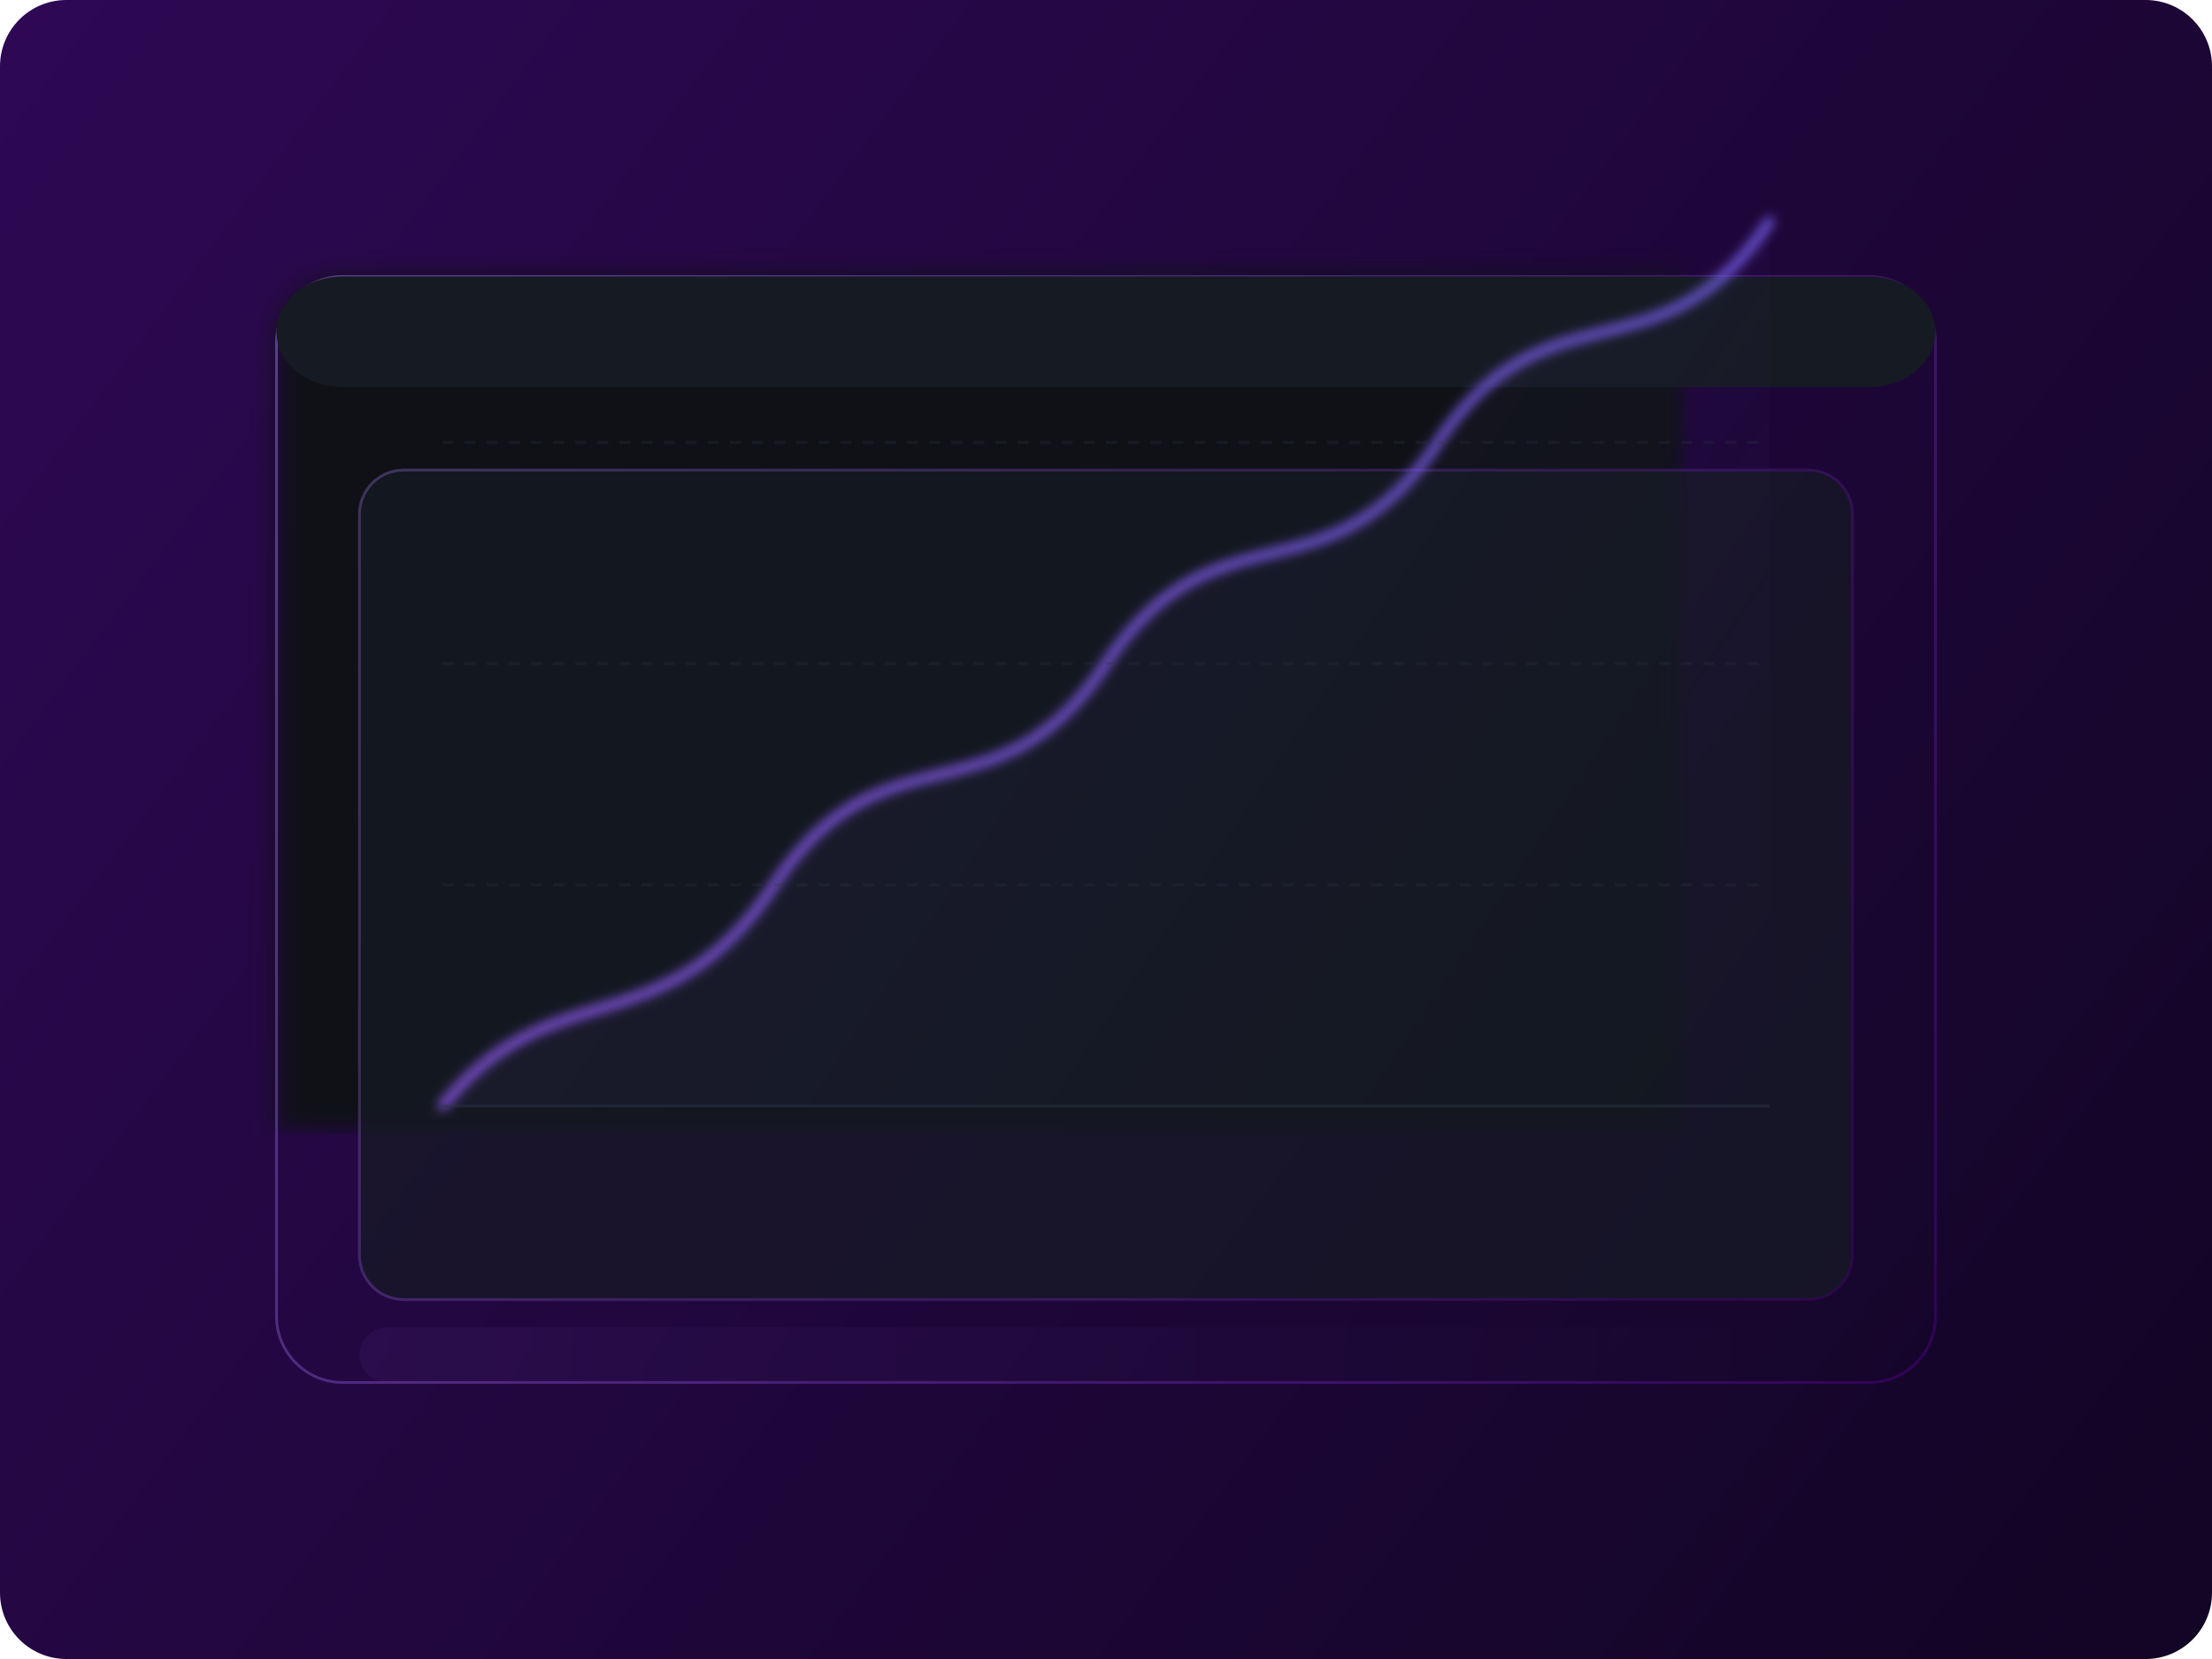
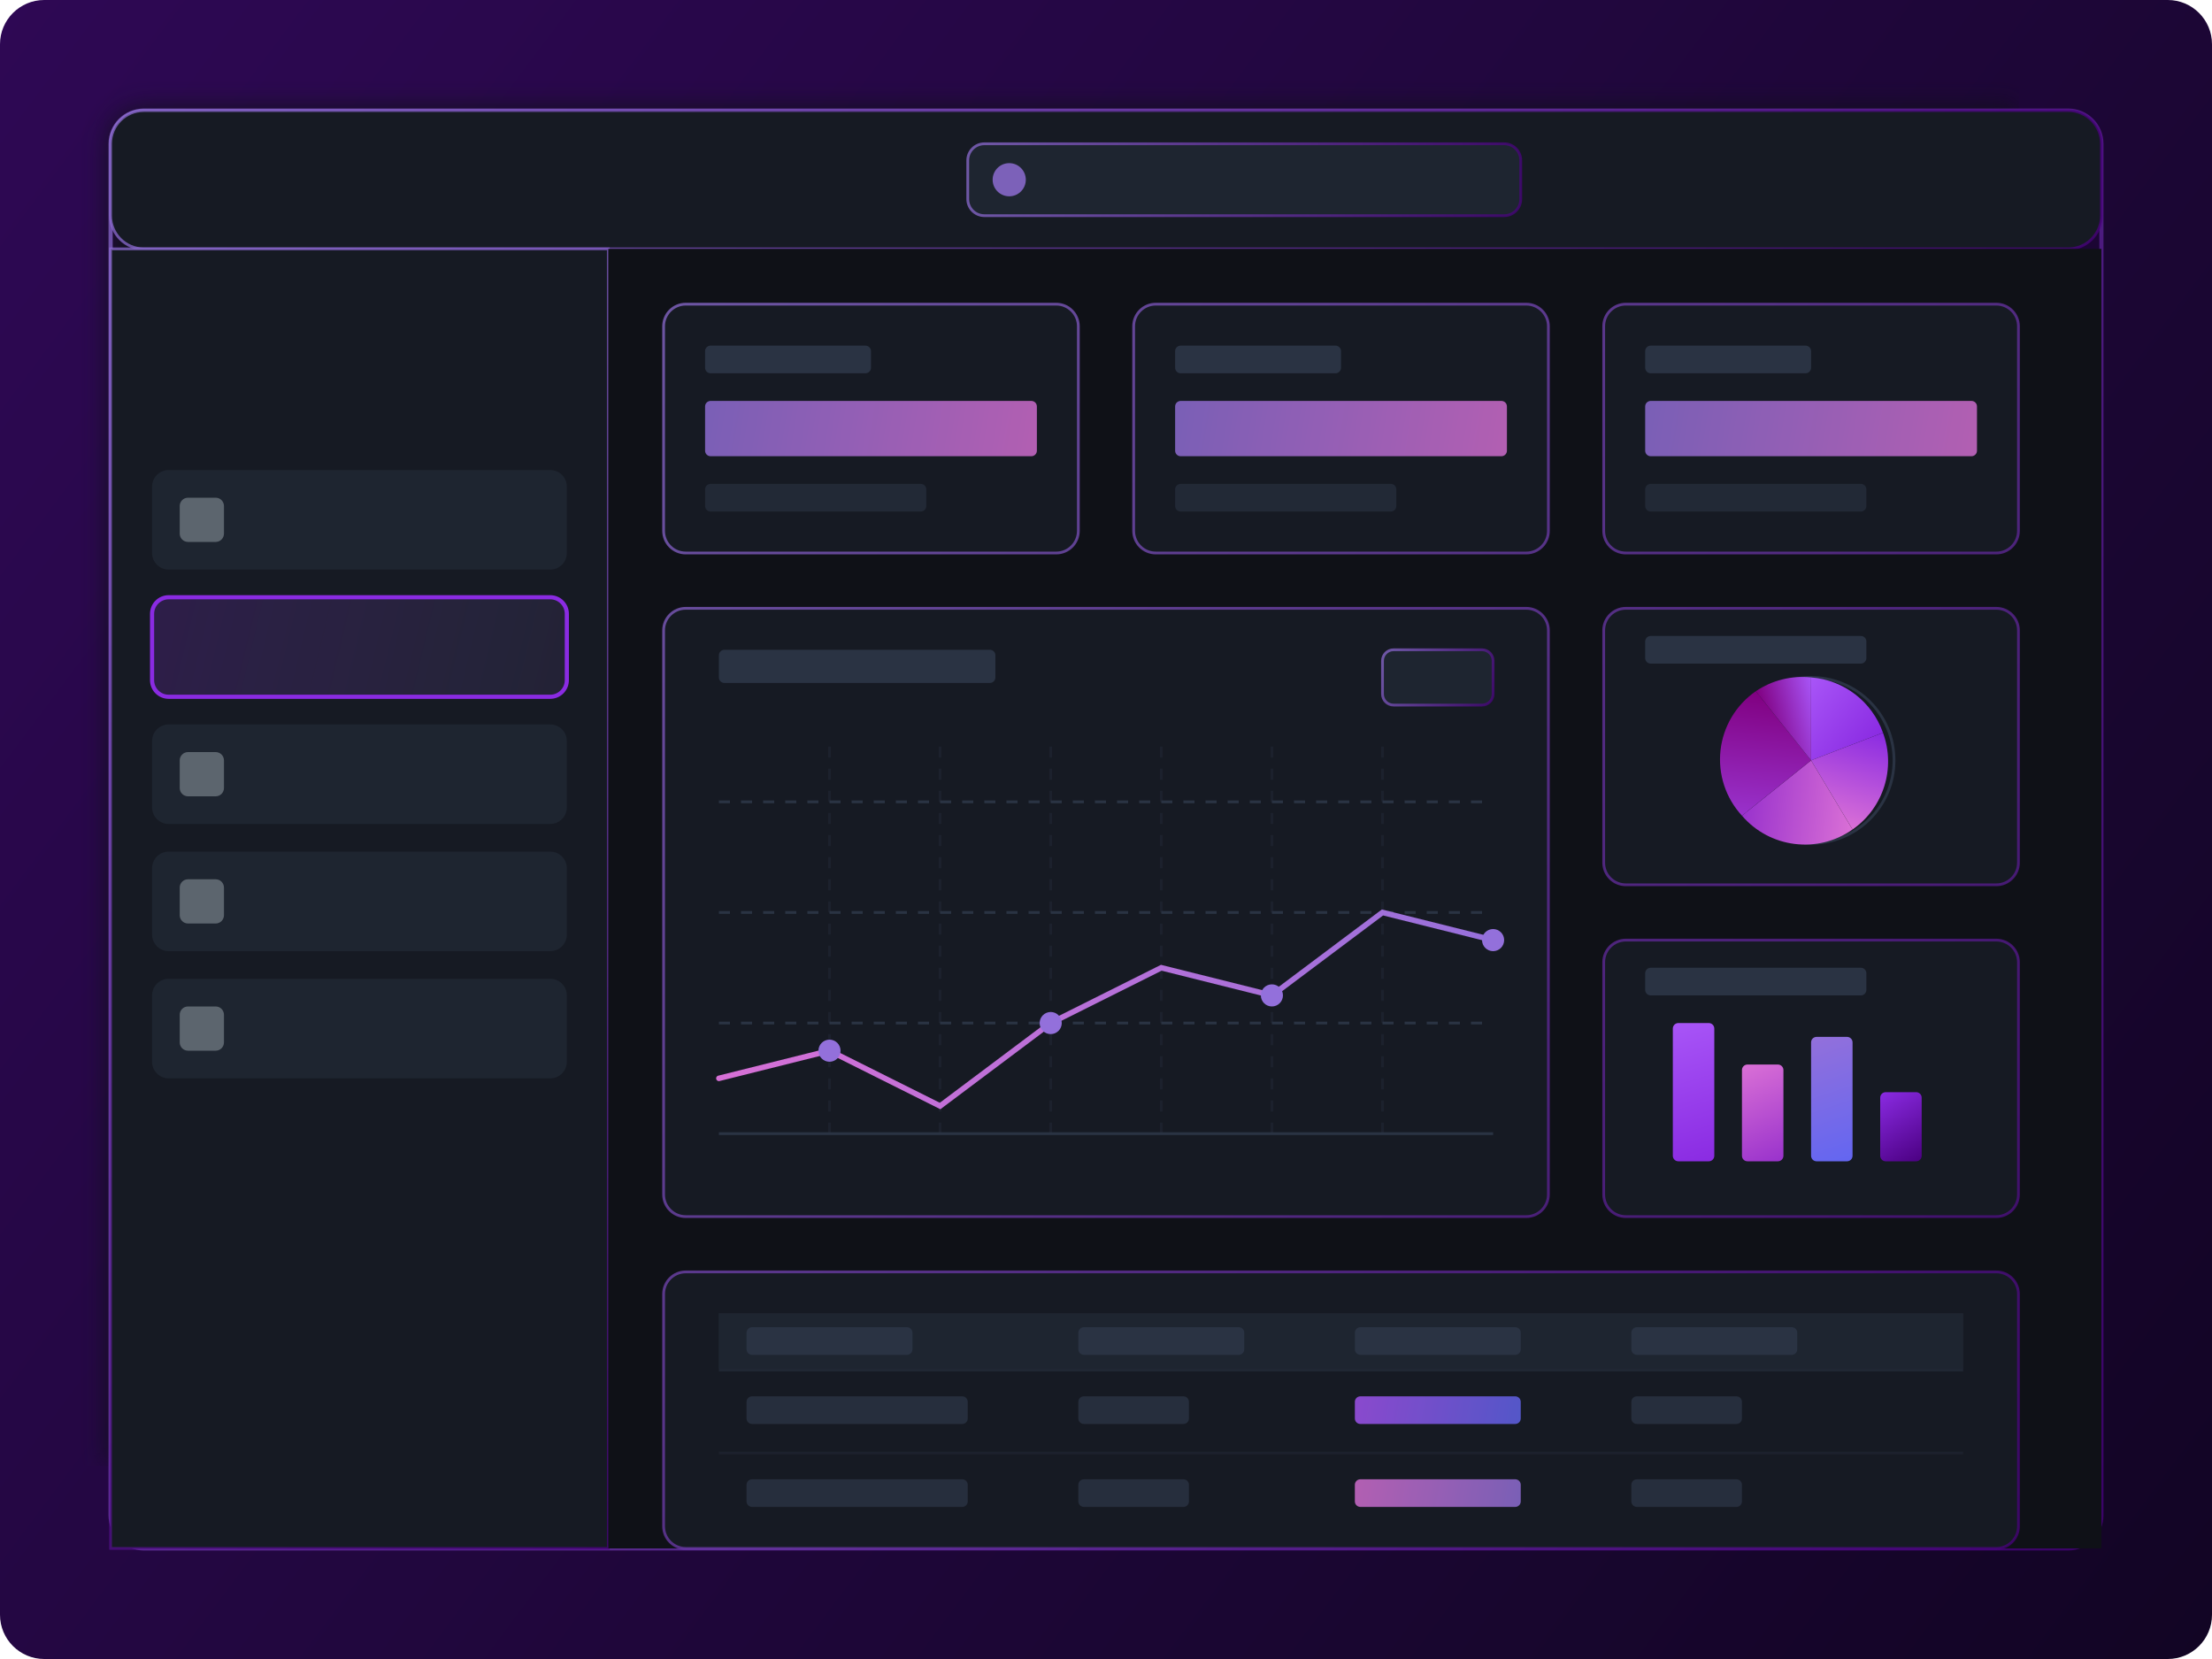
<svg xmlns="http://www.w3.org/2000/svg" width="800" height="600" viewBox="0 0 800 600" fill="none">
-   <rect width="800" height="600" rx="24" fill="url(#bg_gradient)" />
-   <rect x="100" y="100" width="600" height="400" rx="24" fill="#0F1117" filter="url(#container_glow)" />
-   <rect x="100" y="100" width="600" height="400" rx="24" stroke="url(#container_stroke)" stroke-width="1" />
-   <rect x="100" y="100" width="600" height="40" rx="24" fill="#161A23" />
-   <circle cx="125" cy="120" r="6" fill="#FF5F57" filter="url(#small_glow)" />
-   <circle cx="145" cy="120" r="6" fill="#FEBC2E" filter="url(#small_glow)" />
-   <circle cx="165" cy="120" r="6" fill="#28C840" filter="url(#small_glow)" />
-   <rect x="130" y="170" width="540" height="300" rx="16" fill="#161A23" stroke="url(#card_stroke)" stroke-width="1" opacity="0.7" />
-   <path d="M160 400 C200 350, 240 380, 280 320 C320 260, 360 300, 400 240 C440 180, 480 220, 520 160 C560 100, 600 140, 640 80" stroke="url(#chart_line_gradient)" stroke-width="3" stroke-linecap="round" filter="url(#line_glow)" fill="none" />
-   <path d="M160 400 C200 350, 240 380, 280 320 C320 260, 360 300, 400 240 C440 180, 480 220, 520 160 C560 100, 600 140, 640 80 L640 400 L160 400 Z" fill="url(#chart_area_gradient)" opacity="0.15" />
-   <line x1="160" y1="320" x2="640" y2="320" stroke="#2A3343" stroke-width="1" stroke-dasharray="4 4" opacity="0.3" />
-   <line x1="160" y1="240" x2="640" y2="240" stroke="#2A3343" stroke-width="1" stroke-dasharray="4 4" opacity="0.3" />
-   <line x1="160" y1="160" x2="640" y2="160" stroke="#2A3343" stroke-width="1" stroke-dasharray="4 4" opacity="0.3" />
-   <line x1="160" y1="400" x2="640" y2="400" stroke="#2A3343" stroke-width="1" opacity="0.5" />
-   <circle cx="280" cy="320" r="6" fill="url(#point_gradient)" filter="url(#small_glow)" />
-   <circle cx="400" cy="240" r="6" fill="url(#point_gradient)" filter="url(#small_glow)" />
-   <circle cx="520" cy="160" r="6" fill="url(#point_gradient)" filter="url(#small_glow)" />
-   <rect x="130" y="480" width="540" height="20" rx="10" fill="url(#reflection_gradient)" opacity="0.2" />
+   <rect width="800" height="600" rx="16" fill="url(#bg_gradient)" />
+   <rect x="40" y="40" width="720" height="520" rx="12" fill="#0F1117" filter="url(#container_glow)" />
+   <rect x="40" y="40" width="720" height="520" rx="12" stroke="url(#container_stroke)" stroke-width="1.5" />
+   <rect x="40" y="40" width="720" height="50" rx="12" fill="#161A23" />
+   <rect x="40" y="40" width="720" height="50" rx="12" stroke="url(#nav_stroke)" stroke-width="1" />
+   <circle cx="65" cy="65" r="6" fill="#FF5F57" filter="url(#small_glow)" />
+   <circle cx="85" cy="65" r="6" fill="#FEBC2E" filter="url(#small_glow)" />
+   <circle cx="105" cy="65" r="6" fill="#28C840" filter="url(#small_glow)" />
+   <rect x="350" y="52" width="200" height="26" rx="6" fill="#1E2530" stroke="url(#search_stroke)" stroke-width="1" />
+   <circle cx="365" cy="65" r="6" fill="#9370DB" opacity="0.8" />
+   <circle cx="730" cy="65" r="12" fill="url(#profile_gradient)" filter="url(#small_glow)" />
+   <rect x="40" y="90" width="180" height="470" rx="0" fill="#161A23" />
+   <rect x="40" y="90" width="180" height="470" rx="0" stroke="url(#sidebar_stroke)" stroke-width="1" />
+   <rect x="70" y="110" width="120" height="30" rx="6" fill="url(#logo_gradient)" filter="url(#small_glow)" />
+   <rect x="55" y="170" width="150" height="36" rx="6" fill="#1E2530" />
+   <rect x="55" y="216" width="150" height="36" rx="6" fill="url(#active_item_gradient)" stroke="#8A2BE2" stroke-width="1.5" />
+   <rect x="55" y="262" width="150" height="36" rx="6" fill="#1E2530" />
+   <rect x="55" y="308" width="150" height="36" rx="6" fill="#1E2530" />
+   <rect x="55" y="354" width="150" height="36" rx="6" fill="#1E2530" />
+   <rect x="65" y="180" width="16" height="16" rx="3" fill="#6C757D" opacity="0.8" />
+   <rect x="65" y="226" width="16" height="16" rx="3" fill="#9370DB" filter="url(#small_glow)" />
+   <rect x="65" y="272" width="16" height="16" rx="3" fill="#6C757D" opacity="0.8" />
+   <rect x="65" y="318" width="16" height="16" rx="3" fill="#6C757D" opacity="0.8" />
+   <rect x="65" y="364" width="16" height="16" rx="3" fill="#6C757D" opacity="0.8" />
+   <rect x="220" y="90" width="540" height="470" rx="0" fill="#0F1117" />
+   <rect x="240" y="110" width="150" height="90" rx="8" fill="#161A23" stroke="url(#card_stroke)" stroke-width="1" />
+   <rect x="410" y="110" width="150" height="90" rx="8" fill="#161A23" stroke="url(#card_stroke)" stroke-width="1" />
+   <rect x="580" y="110" width="150" height="90" rx="8" fill="#161A23" stroke="url(#card_stroke)" stroke-width="1" />
+   <rect x="255" y="125" width="60" height="10" rx="2" fill="#2A3343" />
+   <rect x="255" y="145" width="120" height="20" rx="2" fill="url(#kpi1_gradient)" opacity="0.8" />
+   <rect x="255" y="175" width="80" height="10" rx="2" fill="#2A3343" opacity="0.6" />
+   <rect x="425" y="125" width="60" height="10" rx="2" fill="#2A3343" />
+   <rect x="425" y="145" width="120" height="20" rx="2" fill="url(#kpi2_gradient)" opacity="0.8" />
+   <rect x="425" y="175" width="80" height="10" rx="2" fill="#2A3343" opacity="0.6" />
+   <rect x="595" y="125" width="60" height="10" rx="2" fill="#2A3343" />
+   <rect x="595" y="145" width="120" height="20" rx="2" fill="url(#kpi3_gradient)" opacity="0.8" />
+   <rect x="595" y="175" width="80" height="10" rx="2" fill="#2A3343" opacity="0.6" />
+   <rect x="240" y="220" width="320" height="220" rx="8" fill="#161A23" stroke="url(#card_stroke)" stroke-width="1" />
+   <rect x="260" y="235" width="100" height="12" rx="2" fill="#2A3343" />
+   <rect x="500" y="235" width="40" height="20" rx="4" fill="#1E2530" stroke="url(#button_stroke)" stroke-width="1" />
+   <line x1="260" y1="290" x2="540" y2="290" stroke="#2A3343" stroke-width="1" stroke-dasharray="4 4" />
+   <line x1="260" y1="330" x2="540" y2="330" stroke="#2A3343" stroke-width="1" stroke-dasharray="4 4" />
+   <line x1="260" y1="370" x2="540" y2="370" stroke="#2A3343" stroke-width="1" stroke-dasharray="4 4" />
+   <line x1="260" y1="410" x2="540" y2="410" stroke="#2A3343" stroke-width="1" />
+   <line x1="300" y1="270" x2="300" y2="410" stroke="#2A3343" stroke-width="1" stroke-dasharray="4 4" opacity="0.3" />
+   <line x1="340" y1="270" x2="340" y2="410" stroke="#2A3343" stroke-width="1" stroke-dasharray="4 4" opacity="0.3" />
+   <line x1="380" y1="270" x2="380" y2="410" stroke="#2A3343" stroke-width="1" stroke-dasharray="4 4" opacity="0.3" />
+   <line x1="420" y1="270" x2="420" y2="410" stroke="#2A3343" stroke-width="1" stroke-dasharray="4 4" opacity="0.3" />
+   <line x1="460" y1="270" x2="460" y2="410" stroke="#2A3343" stroke-width="1" stroke-dasharray="4 4" opacity="0.3" />
+   <line x1="500" y1="270" x2="500" y2="410" stroke="#2A3343" stroke-width="1" stroke-dasharray="4 4" opacity="0.3" />
+   <path d="M260 370 L300 350 L340 380 L380 330 L420 310 L460 290 L500 270 L540 290" stroke="url(#chart_line1_gradient)" stroke-width="3" stroke-linecap="round" filter="url(#line_glow)" fill="none" />
+   <path d="M260 390 L300 380 L340 400 L380 370 L420 350 L460 360 L500 330 L540 340" stroke="url(#chart_line2_gradient)" stroke-width="2" stroke-linecap="round" fill="none" />
+   <circle cx="300" cy="350" r="5" fill="url(#point1_gradient)" filter="url(#small_glow)" />
+   <circle cx="380" cy="330" r="5" fill="url(#point1_gradient)" filter="url(#small_glow)" />
+   <circle cx="460" cy="290" r="5" fill="url(#point1_gradient)" filter="url(#small_glow)" />
+   <circle cx="540" cy="290" r="5" fill="url(#point1_gradient)" filter="url(#small_glow)" />
+   <circle cx="300" cy="380" r="4" fill="url(#point2_gradient)" />
+   <circle cx="380" cy="370" r="4" fill="url(#point2_gradient)" />
+   <circle cx="460" cy="360" r="4" fill="url(#point2_gradient)" />
+   <circle cx="540" cy="340" r="4" fill="url(#point2_gradient)" />
+   <rect x="580" y="220" width="150" height="100" rx="8" fill="#161A23" stroke="url(#card_stroke)" stroke-width="1" />
+   <rect x="580" y="340" width="150" height="100" rx="8" fill="#161A23" stroke="url(#card_stroke)" stroke-width="1" />
+   <rect x="595" y="230" width="80" height="10" rx="2" fill="#2A3343" />
+   <circle cx="655" cy="275" r="30" fill="transparent" stroke="#2A3343" stroke-width="1" />
+   <path d="M655 245 A30 30 0 0 1 681 265 L655 275 Z" fill="url(#donut1_gradient)" />
+   <path d="M655 275 L681 265 A30 30 0 0 1 670 300 Z" fill="url(#donut2_gradient)" />
+   <path d="M655 275 L670 300 A30 30 0 0 1 630 295 Z" fill="url(#donut3_gradient)" />
+   <path d="M655 275 L630 295 A30 30 0 0 1 635 250 Z" fill="url(#donut4_gradient)" />
+   <path d="M655 275 L635 250 A30 30 0 0 1 655 245 Z" fill="url(#donut5_gradient)" />
+   <rect x="595" y="350" width="80" height="10" rx="2" fill="#2A3343" />
+   <rect x="605" y="370" width="15" height="50" rx="2" fill="url(#bar1_gradient)" />
+   <rect x="630" y="385" width="15" height="35" rx="2" fill="url(#bar2_gradient)" />
+   <rect x="655" y="375" width="15" height="45" rx="2" fill="url(#bar3_gradient)" />
+   <rect x="680" y="395" width="15" height="25" rx="2" fill="url(#bar4_gradient)" />
+   <rect x="240" y="460" width="490" height="100" rx="8" fill="#161A23" stroke="url(#card_stroke)" stroke-width="1" />
+   <rect x="260" y="475" width="450" height="20" rx="0" fill="#1E2530" />
+   <rect x="260" y="475" width="120" height="20" rx="0" fill="#1E2530" />
+   <rect x="380" y="475" width="100" height="20" rx="0" fill="#1E2530" />
+   <rect x="480" y="475" width="100" height="20" rx="0" fill="#1E2530" />
+   <rect x="580" y="475" width="130" height="20" rx="0" fill="#1E2530" />
+   <rect x="270" y="480" width="60" height="10" rx="2" fill="#2A3343" />
+   <rect x="390" y="480" width="60" height="10" rx="2" fill="#2A3343" />
+   <rect x="490" y="480" width="60" height="10" rx="2" fill="#2A3343" />
+   <rect x="590" y="480" width="60" height="10" rx="2" fill="#2A3343" />
+   <rect x="260" y="495" width="450" height="1" fill="#2A3343" opacity="0.5" />
+   <rect x="270" y="505" width="80" height="10" rx="2" fill="#2A3343" opacity="0.8" />
+   <rect x="390" y="505" width="40" height="10" rx="2" fill="#2A3343" opacity="0.8" />
+   <rect x="490" y="505" width="60" height="10" rx="2" fill="url(#row1_gradient)" opacity="0.8" />
+   <rect x="590" y="505" width="40" height="10" rx="2" fill="#2A3343" opacity="0.8" />
+   <rect x="260" y="525" width="450" height="1" fill="#2A3343" opacity="0.3" />
+   <rect x="270" y="535" width="80" height="10" rx="2" fill="#2A3343" opacity="0.8" />
+   <rect x="390" y="535" width="40" height="10" rx="2" fill="#2A3343" opacity="0.8" />
+   <rect x="490" y="535" width="60" height="10" rx="2" fill="url(#row2_gradient)" opacity="0.8" />
+   <rect x="590" y="535" width="40" height="10" rx="2" fill="#2A3343" opacity="0.8" />
  <defs>
    <linearGradient id="bg_gradient" x1="0" y1="0" x2="800" y2="600" gradientUnits="userSpaceOnUse">
      <stop offset="0" stop-color="#2E0854" />
      <stop offset="1" stop-color="#120524" />
    </linearGradient>
-     <filter id="container_glow" x="-10" y="-10" width="620" height="420" filterUnits="userSpaceOnUse" color-interpolation-filters="sRGB">
+     <filter id="container_glow" x="-10" y="-10" width="740" height="540" filterUnits="userSpaceOnUse" color-interpolation-filters="sRGB">
      <feFlood flood-opacity="0" result="BackgroundImageFix" />
      <feBlend mode="normal" in="SourceGraphic" in2="BackgroundImageFix" result="shape" />
      <feGaussianBlur stdDeviation="5" result="effect1_foregroundBlur" />
    </filter>
    <filter id="small_glow" x="-2" y="-2" width="20" height="20" filterUnits="userSpaceOnUse" color-interpolation-filters="sRGB">
      <feFlood flood-opacity="0" result="BackgroundImageFix" />
      <feBlend mode="normal" in="SourceGraphic" in2="BackgroundImageFix" result="shape" />
      <feGaussianBlur stdDeviation="1" result="effect1_foregroundBlur" />
    </filter>
-     <filter id="line_glow" x="-5" y="-5" width="650" height="410" filterUnits="userSpaceOnUse" color-interpolation-filters="sRGB">
+     <filter id="line_glow" x="-5" y="-5" width="290" height="140" filterUnits="userSpaceOnUse" color-interpolation-filters="sRGB">
      <feFlood flood-opacity="0" result="BackgroundImageFix" />
      <feBlend mode="normal" in="SourceGraphic" in2="BackgroundImageFix" result="shape" />
      <feGaussianBlur stdDeviation="2" result="effect1_foregroundBlur" />
    </filter>
-     <linearGradient id="container_stroke" x1="100" y1="100" x2="700" y2="500" gradientUnits="userSpaceOnUse">
-       <stop offset="0" stop-color="#9370DB" stop-opacity="0.5" />
-       <stop offset="1" stop-color="#4B0082" stop-opacity="0.5" />
-     </linearGradient>
-     <linearGradient id="card_stroke" x1="130" y1="170" x2="670" y2="470" gradientUnits="userSpaceOnUse">
-       <stop offset="0" stop-color="#9370DB" stop-opacity="0.5" />
-       <stop offset="1" stop-color="#4B0082" stop-opacity="0.5" />
-     </linearGradient>
-     <linearGradient id="chart_line_gradient" x1="160" y1="80" x2="640" y2="400" gradientUnits="userSpaceOnUse">
-       <stop offset="0" stop-color="#A855F7" />
-       <stop offset="1" stop-color="#6366F1" />
-     </linearGradient>
-     <linearGradient id="chart_area_gradient" x1="160" y1="80" x2="640" y2="400" gradientUnits="userSpaceOnUse">
-       <stop offset="0" stop-color="#A855F7" stop-opacity="0.5" />
-       <stop offset="1" stop-color="#6366F1" stop-opacity="0" />
-     </linearGradient>
-     <linearGradient id="point_gradient" x1="0" y1="0" x2="12" y2="12" gradientUnits="userSpaceOnUse">
-       <stop offset="0" stop-color="#A855F7" />
-       <stop offset="1" stop-color="#6366F1" />
-     </linearGradient>
-     <linearGradient id="reflection_gradient" x1="130" y1="480" x2="670" y2="500" gradientUnits="userSpaceOnUse">
-       <stop offset="0" stop-color="#A855F7" stop-opacity="0.3" />
-       <stop offset="1" stop-color="#6366F1" stop-opacity="0" />
+     <linearGradient id="container_stroke" x1="40" y1="40" x2="760" y2="560" gradientUnits="userSpaceOnUse">
+       <stop offset="0" stop-color="#9370DB" stop-opacity="0.7" />
+       <stop offset="1" stop-color="#4B0082" stop-opacity="0.7" />
+     </linearGradient>
+     <linearGradient id="nav_stroke" x1="40" y1="40" x2="760" y2="90" gradientUnits="userSpaceOnUse">
+       <stop offset="0" stop-color="#9370DB" stop-opacity="0.7" />
+       <stop offset="1" stop-color="#4B0082" stop-opacity="0.7" />
+     </linearGradient>
+     <linearGradient id="search_stroke" x1="350" y1="52" x2="550" y2="78" gradientUnits="userSpaceOnUse">
+       <stop offset="0" stop-color="#9370DB" stop-opacity="0.7" />
+       <stop offset="1" stop-color="#4B0082" stop-opacity="0.7" />
+     </linearGradient>
+     <linearGradient id="button_stroke" x1="500" y1="235" x2="540" y2="255" gradientUnits="userSpaceOnUse">
+       <stop offset="0" stop-color="#9370DB" stop-opacity="0.7" />
+       <stop offset="1" stop-color="#4B0082" stop-opacity="0.7" />
+     </linearGradient>
+     <linearGradient id="sidebar_stroke" x1="40" y1="90" x2="220" y2="560" gradientUnits="userSpaceOnUse">
+       <stop offset="0" stop-color="#9370DB" stop-opacity="0.7" />
+       <stop offset="1" stop-color="#4B0082" stop-opacity="0.7" />
+     </linearGradient>
+     <linearGradient id="card_stroke" x1="240" y1="110" x2="730" y2="560" gradientUnits="userSpaceOnUse">
+       <stop offset="0" stop-color="#9370DB" stop-opacity="0.7" />
+       <stop offset="1" stop-color="#4B0082" stop-opacity="0.7" />
+     </linearGradient>
+     <linearGradient id="profile_gradient" x1="718" y1="53" x2="742" y2="77" gradientUnits="userSpaceOnUse">
+       <stop offset="0" stop-color="#9370DB" />
+       <stop offset="1" stop-color="#DA70D6" />
+     </linearGradient>
+     <linearGradient id="logo_gradient" x1="70" y1="110" x2="190" y2="140" gradientUnits="userSpaceOnUse">
+       <stop offset="0" stop-color="#9370DB" />
+       <stop offset="1" stop-color="#DA70D6" />
+     </linearGradient>
+     <linearGradient id="active_item_gradient" x1="55" y1="216" x2="205" y2="252" gradientUnits="userSpaceOnUse">
+       <stop offset="0" stop-color="#8A2BE2" stop-opacity="0.2" />
+       <stop offset="1" stop-color="#9370DB" stop-opacity="0.1" />
+     </linearGradient>
+     <linearGradient id="kpi1_gradient" x1="255" y1="145" x2="375" y2="165" gradientUnits="userSpaceOnUse">
+       <stop offset="0" stop-color="#9370DB" />
+       <stop offset="1" stop-color="#DA70D6" />
+     </linearGradient>
+     <linearGradient id="kpi2_gradient" x1="425" y1="145" x2="545" y2="165" gradientUnits="userSpaceOnUse">
+       <stop offset="0" stop-color="#9370DB" />
+       <stop offset="1" stop-color="#DA70D6" />
+     </linearGradient>
+     <linearGradient id="kpi3_gradient" x1="595" y1="145" x2="715" y2="165" gradientUnits="userSpaceOnUse">
+       <stop offset="0" stop-color="#9370DB" />
+       <stop offset="1" stop-color="#DA70D6" />
+     </linearGradient>
+     <linearGradient id="chart_line1_gradient" x1="260" y1="270" x2="540" y2="370" gradientUnits="userSpaceOnUse">
+       <stop offset="0" stop-color="#A855F7" />
+       <stop offset="1" stop-color="#6366F1" />
+     </linearGradient>
+     <linearGradient id="chart_line2_gradient" x1="260" y1="330" x2="540" y2="400" gradientUnits="userSpaceOnUse">
+       <stop offset="0" stop-color="#DA70D6" />
+       <stop offset="1" stop-color="#9370DB" />
+     </linearGradient>
+     <linearGradient id="point1_gradient" x1="0" y1="0" x2="10" y2="10" gradientUnits="userSpaceOnUse">
+       <stop offset="0" stop-color="#A855F7" />
+       <stop offset="1" stop-color="#6366F1" />
+     </linearGradient>
+     <linearGradient id="point2_gradient" x1="0" y1="0" x2="8" y2="8" gradientUnits="userSpaceOnUse">
+       <stop offset="0" stop-color="#DA70D6" />
+       <stop offset="1" stop-color="#9370DB" />
+     </linearGradient>
+     <linearGradient id="donut1_gradient" x1="655" y1="245" x2="681" y2="265" gradientUnits="userSpaceOnUse">
+       <stop offset="0" stop-color="#A855F7" />
+       <stop offset="1" stop-color="#8A2BE2" />
+     </linearGradient>
+     <linearGradient id="donut2_gradient" x1="681" y1="265" x2="670" y2="300" gradientUnits="userSpaceOnUse">
+       <stop offset="0" stop-color="#8A2BE2" />
+       <stop offset="1" stop-color="#DA70D6" />
+     </linearGradient>
+     <linearGradient id="donut3_gradient" x1="670" y1="300" x2="630" y2="295" gradientUnits="userSpaceOnUse">
+       <stop offset="0" stop-color="#DA70D6" />
+       <stop offset="1" stop-color="#9932CC" />
+     </linearGradient>
+     <linearGradient id="donut4_gradient" x1="630" y1="295" x2="635" y2="250" gradientUnits="userSpaceOnUse">
+       <stop offset="0" stop-color="#9932CC" />
+       <stop offset="1" stop-color="#800080" />
+     </linearGradient>
+     <linearGradient id="donut5_gradient" x1="635" y1="250" x2="655" y2="245" gradientUnits="userSpaceOnUse">
+       <stop offset="0" stop-color="#800080" />
+       <stop offset="1" stop-color="#A855F7" />
+     </linearGradient>
+     <linearGradient id="bar1_gradient" x1="605" y1="370" x2="620" y2="420" gradientUnits="userSpaceOnUse">
+       <stop offset="0" stop-color="#A855F7" />
+       <stop offset="1" stop-color="#8A2BE2" />
+     </linearGradient>
+     <linearGradient id="bar2_gradient" x1="630" y1="385" x2="645" y2="420" gradientUnits="userSpaceOnUse">
+       <stop offset="0" stop-color="#DA70D6" />
+       <stop offset="1" stop-color="#9932CC" />
+     </linearGradient>
+     <linearGradient id="bar3_gradient" x1="655" y1="375" x2="670" y2="420" gradientUnits="userSpaceOnUse">
+       <stop offset="0" stop-color="#9370DB" />
+       <stop offset="1" stop-color="#6366F1" />
+     </linearGradient>
+     <linearGradient id="bar4_gradient" x1="680" y1="395" x2="695" y2="420" gradientUnits="userSpaceOnUse">
+       <stop offset="0" stop-color="#8A2BE2" />
+       <stop offset="1" stop-color="#4B0082" />
+     </linearGradient>
+     <linearGradient id="row1_gradient" x1="490" y1="505" x2="550" y2="515" gradientUnits="userSpaceOnUse">
+       <stop offset="0" stop-color="#A855F7" />
+       <stop offset="1" stop-color="#6366F1" />
+     </linearGradient>
+     <linearGradient id="row2_gradient" x1="490" y1="535" x2="550" y2="545" gradientUnits="userSpaceOnUse">
+       <stop offset="0" stop-color="#DA70D6" />
+       <stop offset="1" stop-color="#9370DB" />
    </linearGradient>
  </defs>
</svg>
